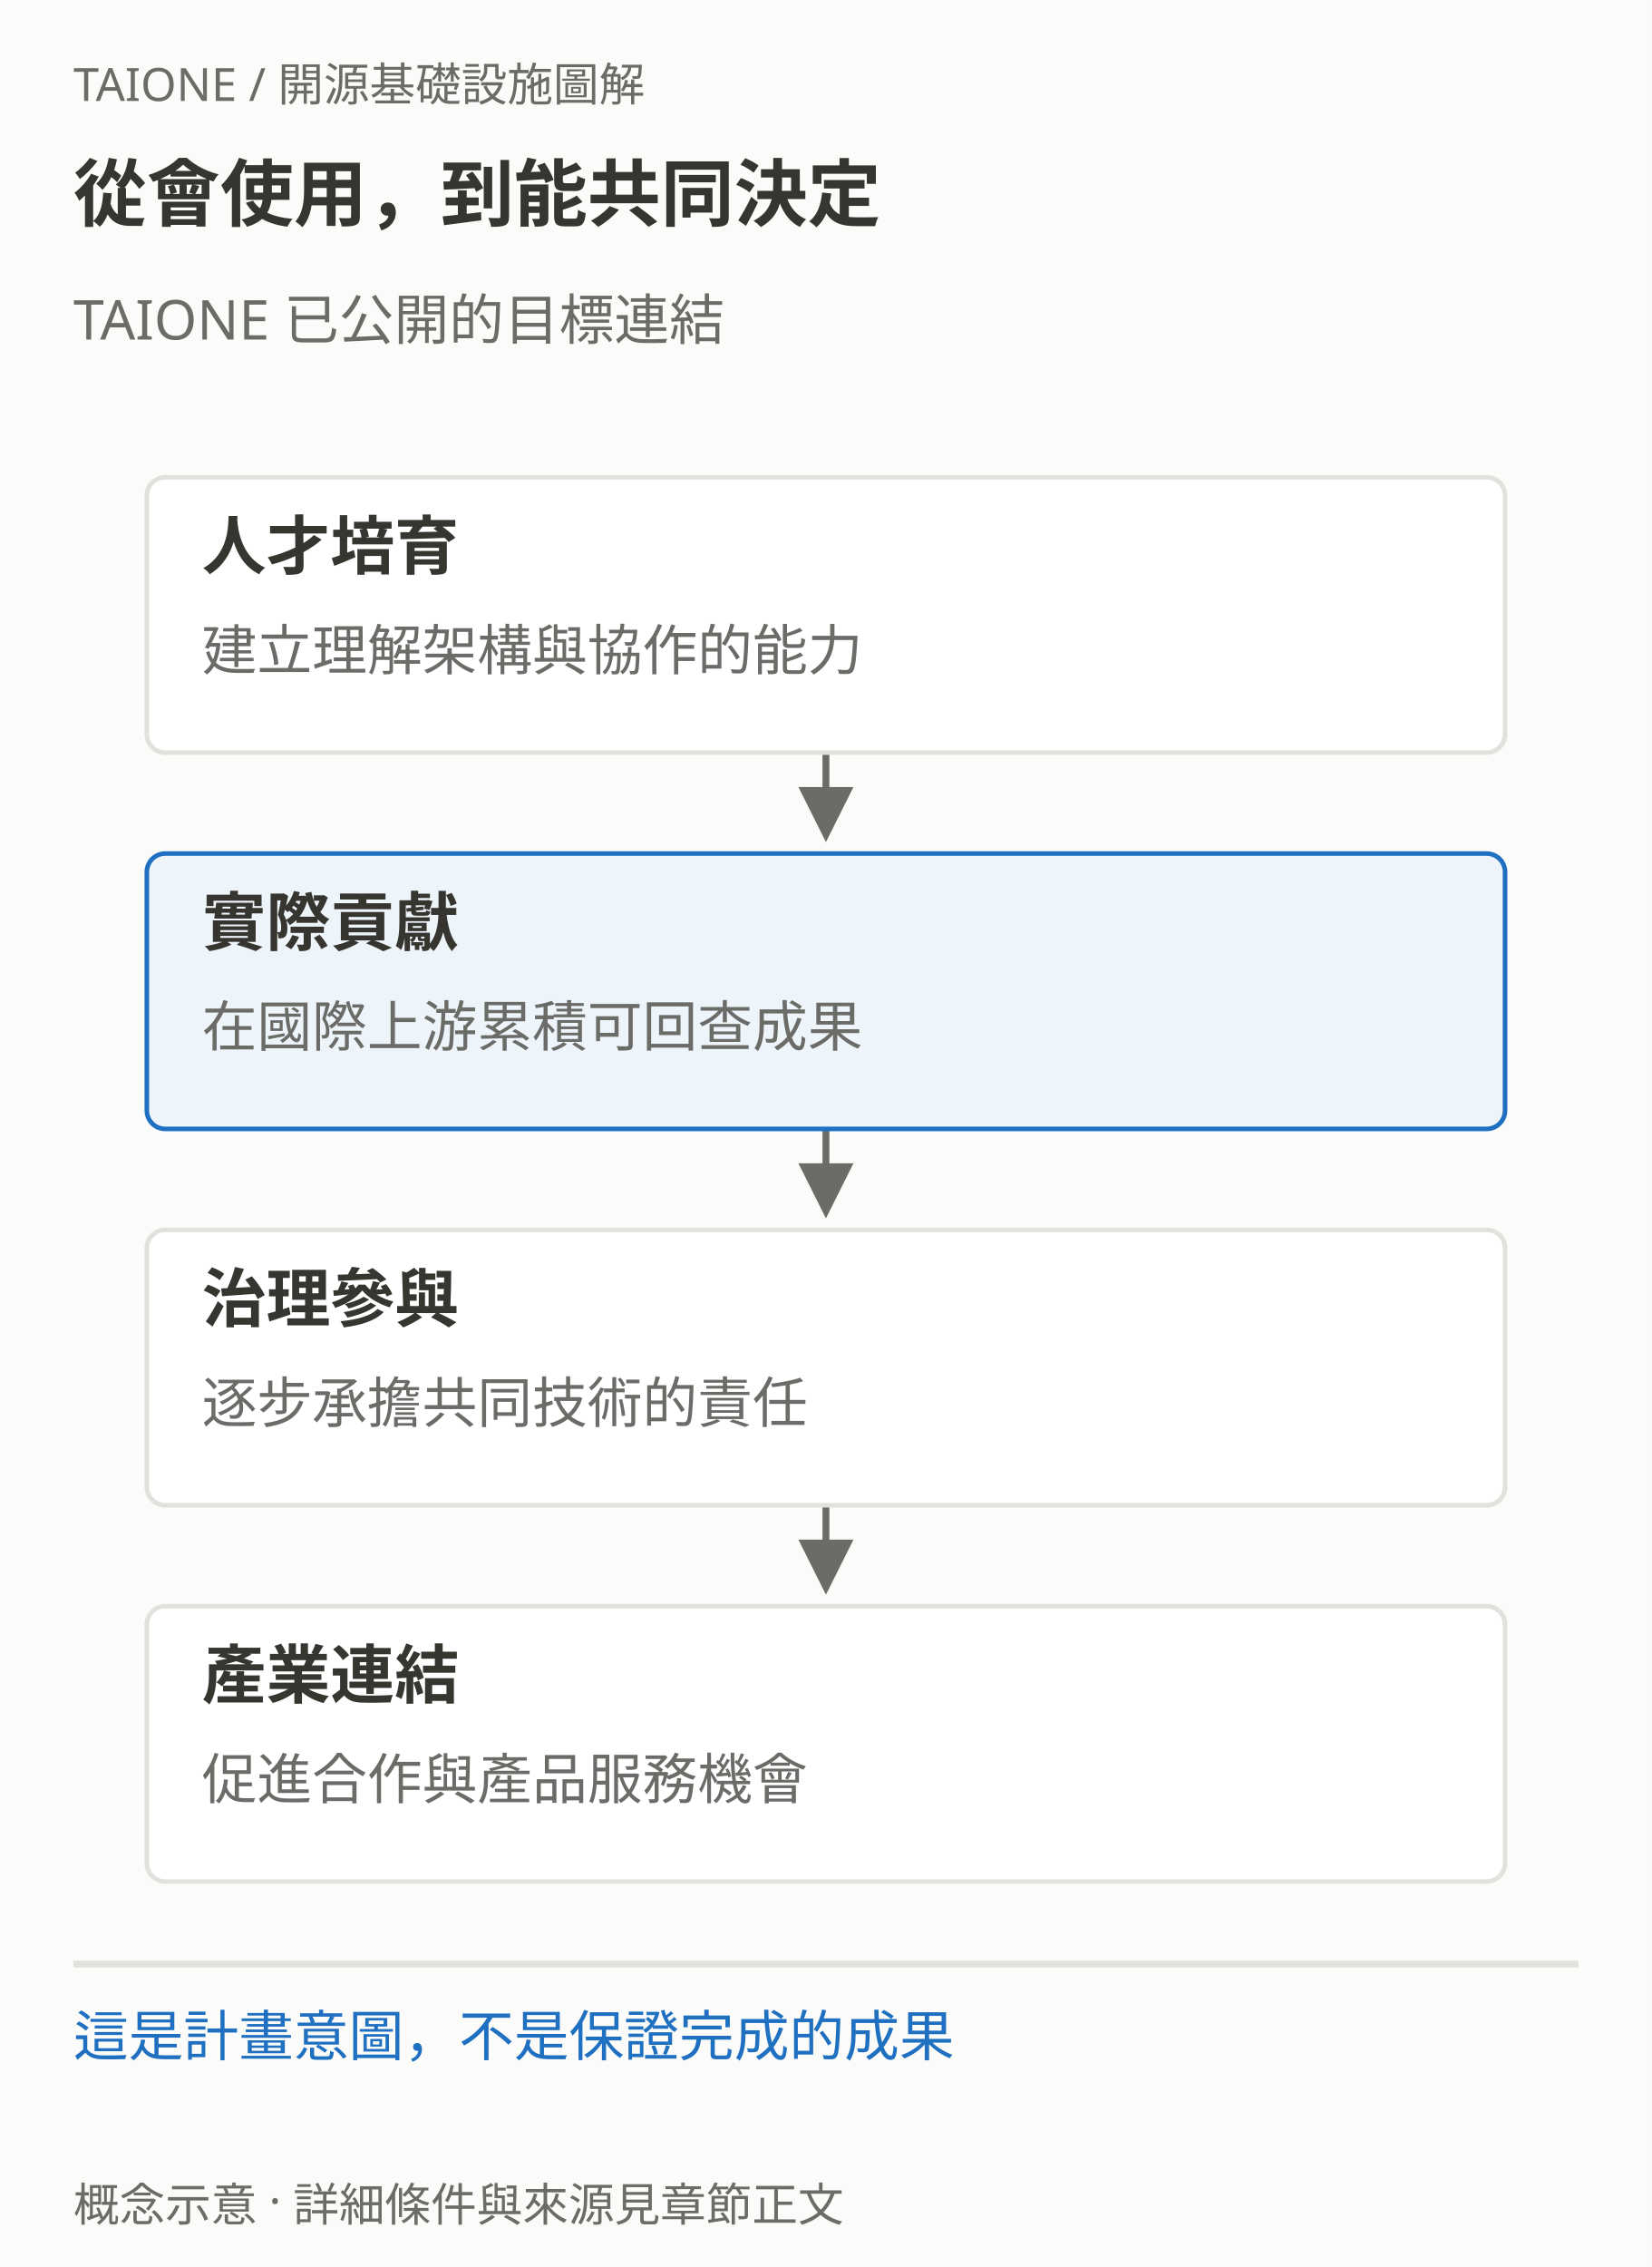
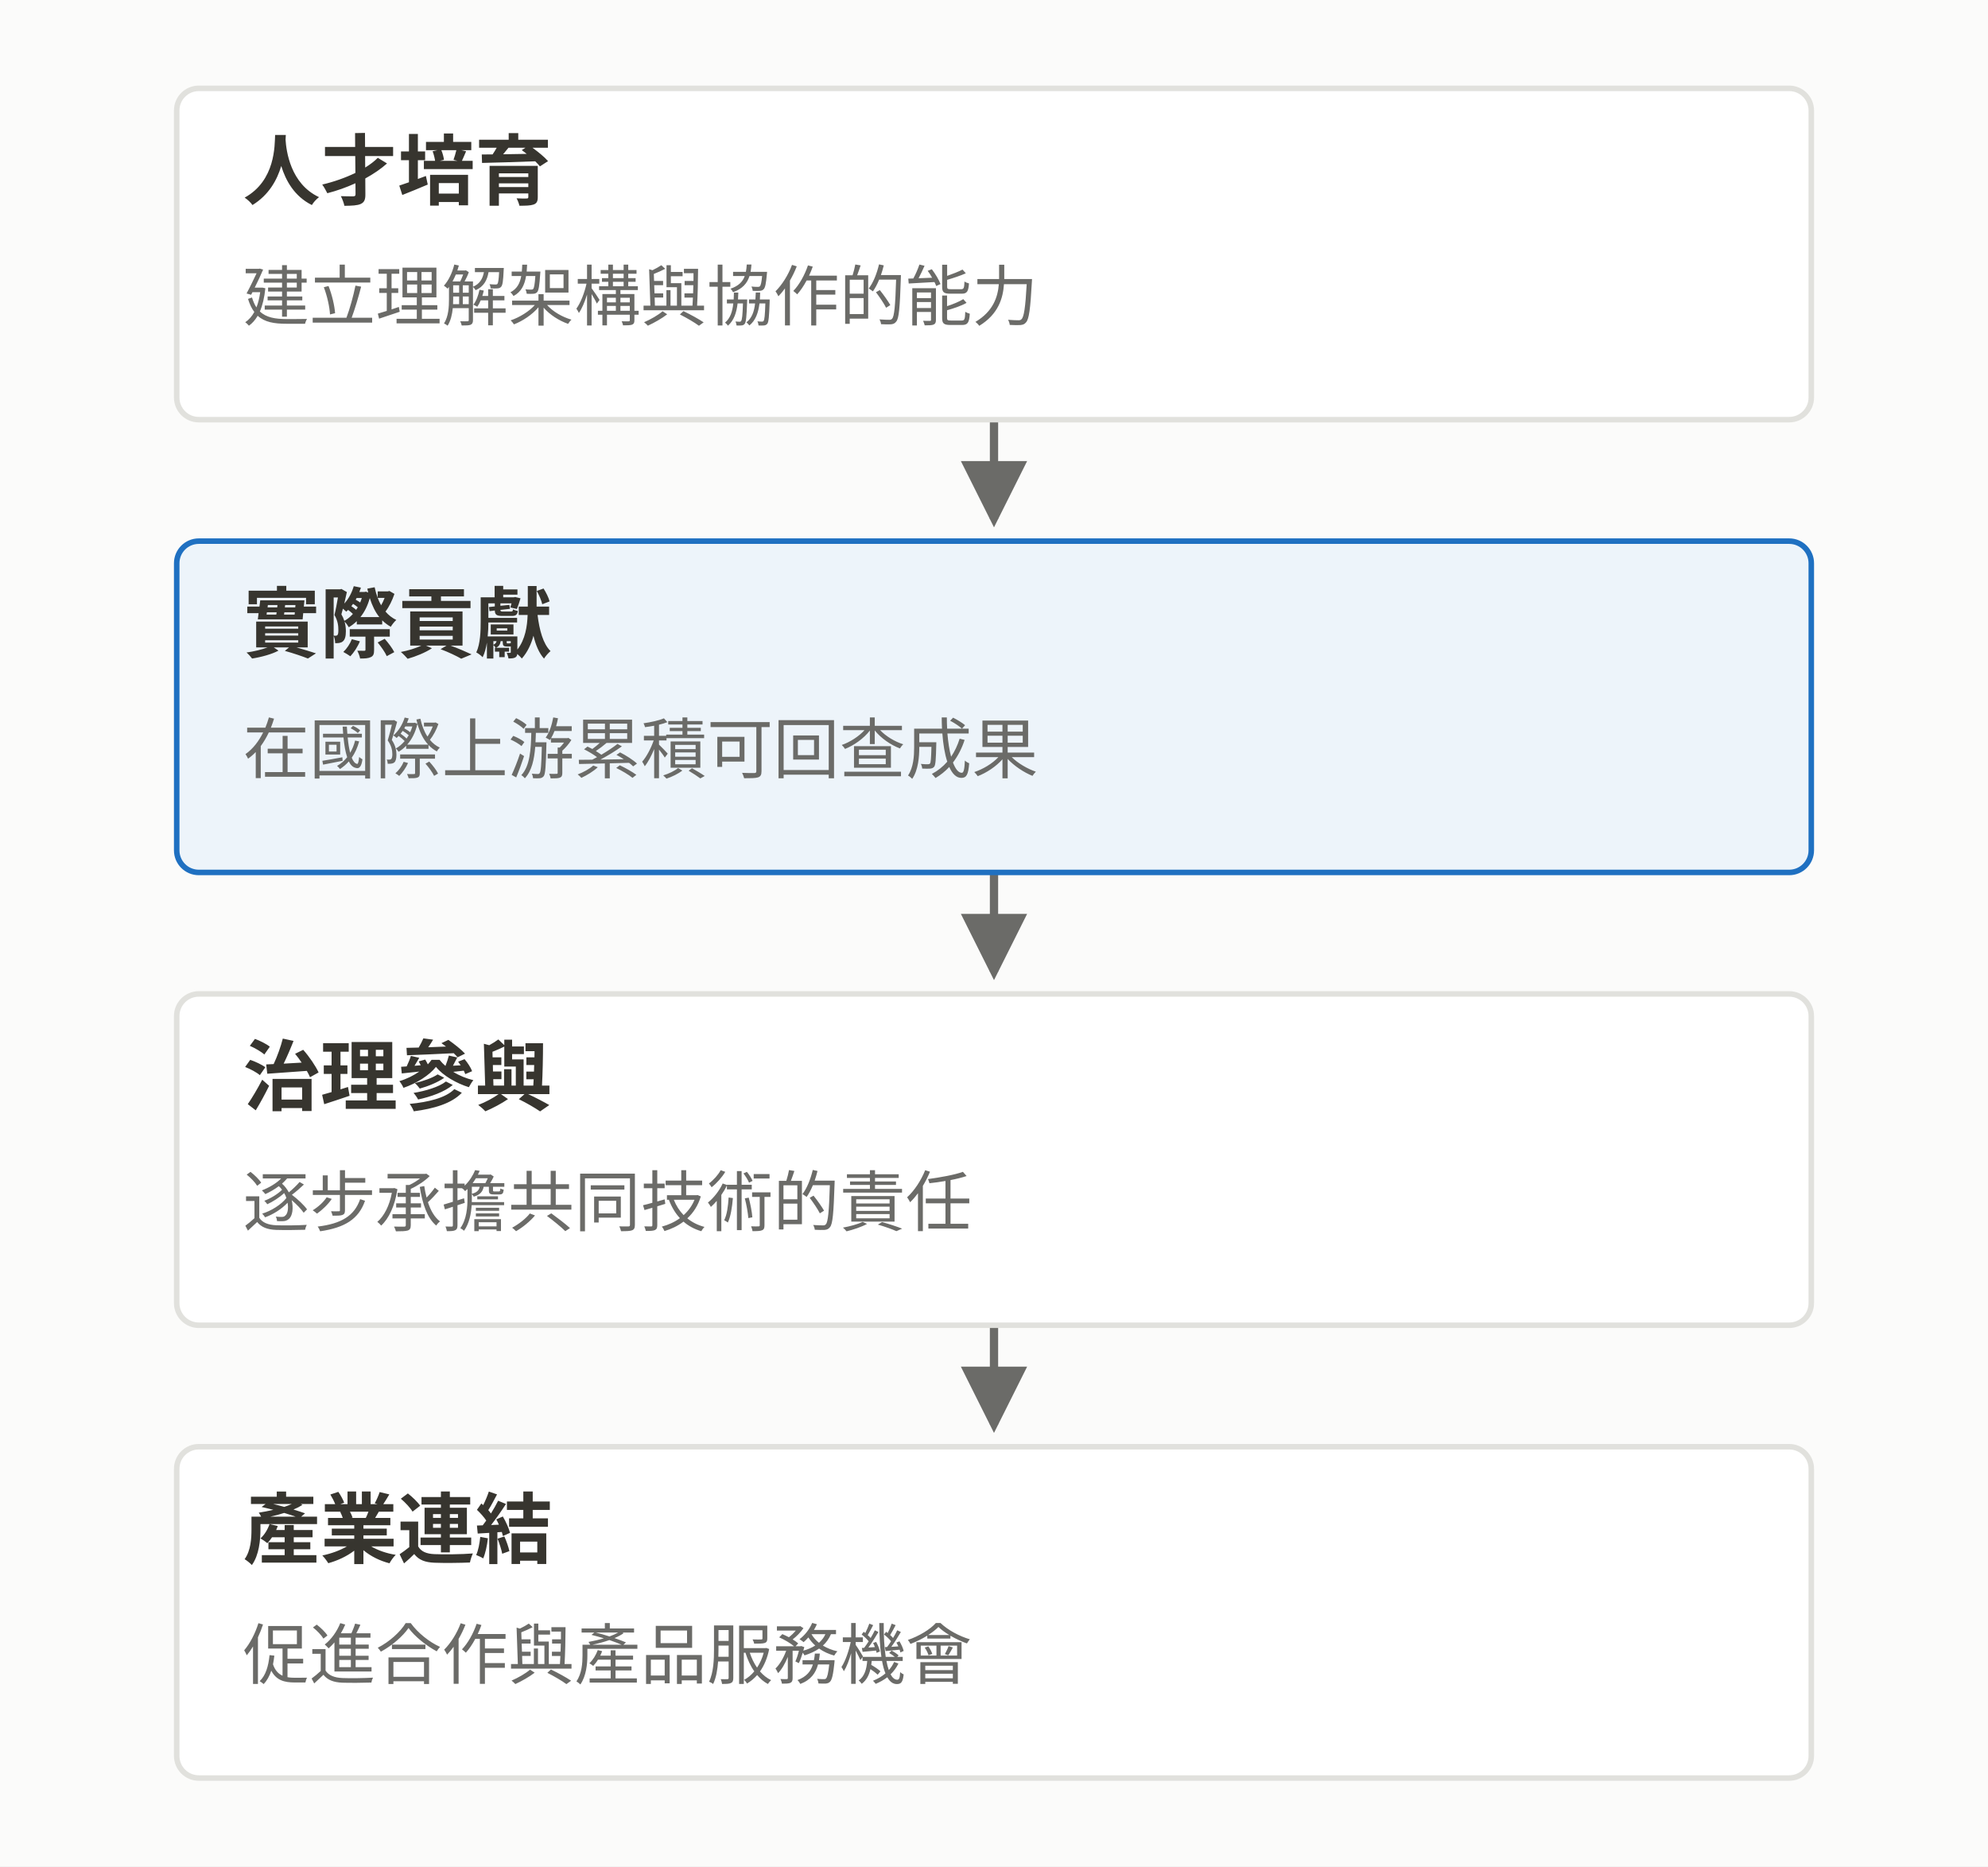
- <svg xmlns="http://www.w3.org/2000/svg" viewBox="0 0 720 988" role="img" aria-labelledby="04-a-title 04-a-desc">
+ <svg xmlns="http://www.w3.org/2000/svg" viewBox="0 0 720 676" role="img" aria-labelledby="04-a-title 04-a-desc">
  <defs>
    <marker id="04-a-arrow" markerWidth="8" markerHeight="8" refX="7" refY="4" orient="auto">
      <path d="M0 0 L8 4 L0 8 Z" fill="#6b6b68" />
    </marker>
  </defs>
-   <g font-family="'Noto Sans TC','PingFang TC','Heiti TC',sans-serif">
-     <rect x="0" y="0" width="720" height="988" rx="0" fill="#fbfbfa" stroke="none" stroke-width="2" />
+   <rect x="0" y="0" width="720" height="676" rx="0" fill="#fbfbfa" stroke="none" stroke-width="2" />
+   <g font-family="'Noto Sans TC','PingFang TC','Heiti TC',sans-serif" transform="translate(0 -176)">
    <path d="M 360 328 L 360 364" fill="none" stroke="#6b6b68" stroke-width="3" marker-end="url(#04-a-arrow)" />
    <rect x="64" y="208" width="592" height="120" rx="8" fill="white" stroke="#e1e1dd" stroke-width="2" />
    <text x="88" y="248" font-size="28" fill="#37352f" font-weight="600" text-anchor="start">人才培育</text>
    <text x="88" y="292" font-size="24" fill="#6b6b68" font-weight="400" text-anchor="start">建立理解架構與協作的能力</text>
    <path d="M 360 492 L 360 528" fill="none" stroke="#6b6b68" stroke-width="3" marker-end="url(#04-a-arrow)" />
    <rect x="64" y="372" width="592" height="120" rx="8" fill="#edf4fa" stroke="#1f70c1" stroke-width="2" />
    <text x="88" y="412" font-size="28" fill="#37352f" font-weight="600" text-anchor="start">實際貢獻</text>
    <text x="88" y="456" font-size="24" fill="#6b6b68" font-weight="400" text-anchor="start">在國際上游累積可回查成果</text>
    <path d="M 360 656 L 360 692" fill="none" stroke="#6b6b68" stroke-width="3" marker-end="url(#04-a-arrow)" />
    <rect x="64" y="536" width="592" height="120" rx="8" fill="white" stroke="#e1e1dd" stroke-width="2" />
    <text x="88" y="576" font-size="28" fill="#37352f" font-weight="600" text-anchor="start">治理參與</text>
    <text x="88" y="620" font-size="24" fill="#6b6b68" font-weight="400" text-anchor="start">逐步承擔共同技術的責任</text>
    <rect x="64" y="700" width="592" height="120" rx="8" fill="white" stroke="#e1e1dd" stroke-width="2" />
    <text x="88" y="740" font-size="28" fill="#37352f" font-weight="600" text-anchor="start">產業連結</text>
    <text x="88" y="784" font-size="24" fill="#6b6b68" font-weight="400" text-anchor="start">促進合作與產品服務機會</text>
-     <text x="32" y="44" font-size="20" fill="#6b6b68" font-weight="400" text-anchor="start">TAIONE / 開源基礎設施圖解</text>
-     <text x="32" y="96" font-size="32" fill="#37352f" font-weight="600" text-anchor="start">從會使用，到能共同決定</text>
-     <text x="32" y="148" font-size="24" fill="#6b6b68" font-weight="400" text-anchor="start">TAIONE 已公開的目標連結</text>
-     <path d="M 32 856 H 688" fill="none" stroke="#e1e1dd" stroke-width="3" />
-     <text x="32" y="896" font-size="24" fill="#1f70c1" font-weight="500" text-anchor="start">這是計畫意圖，不是保證完成的成果</text>
-     <text x="32" y="968" font-size="20" fill="#6b6b68" font-weight="400" text-anchor="start">概念示意 · 詳細條件與來源見章節正文</text>
  </g>
</svg>
